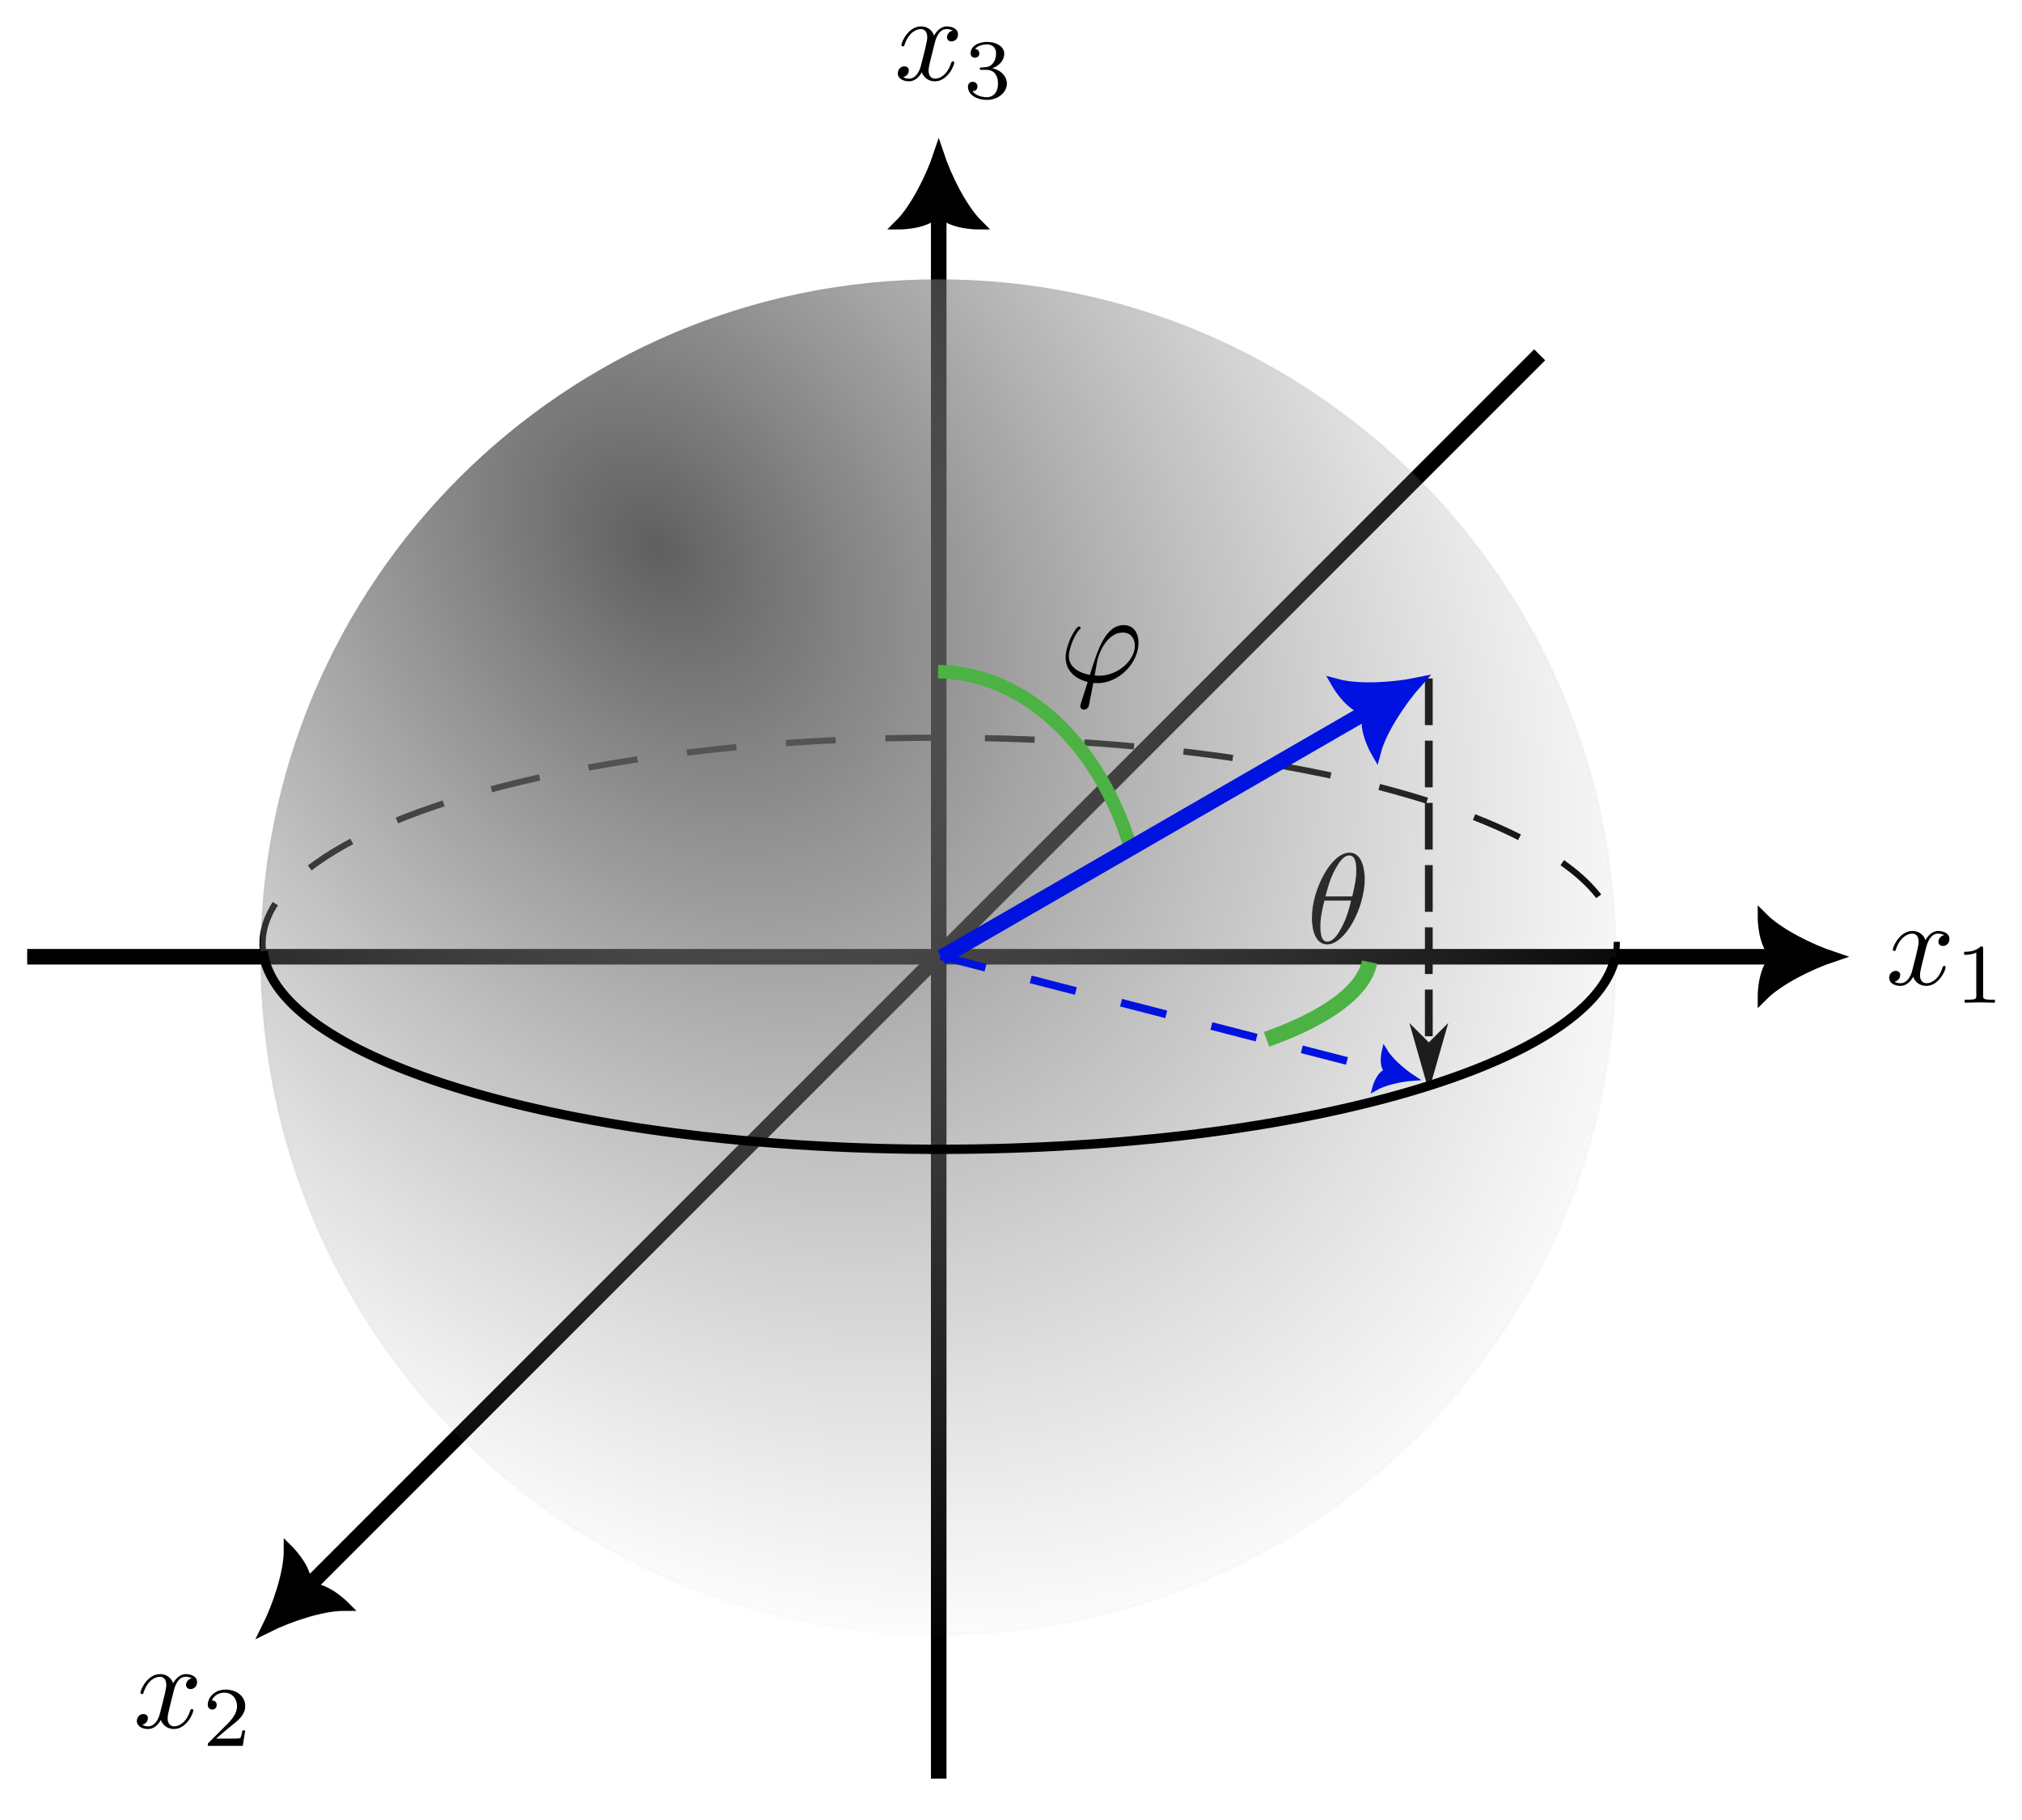
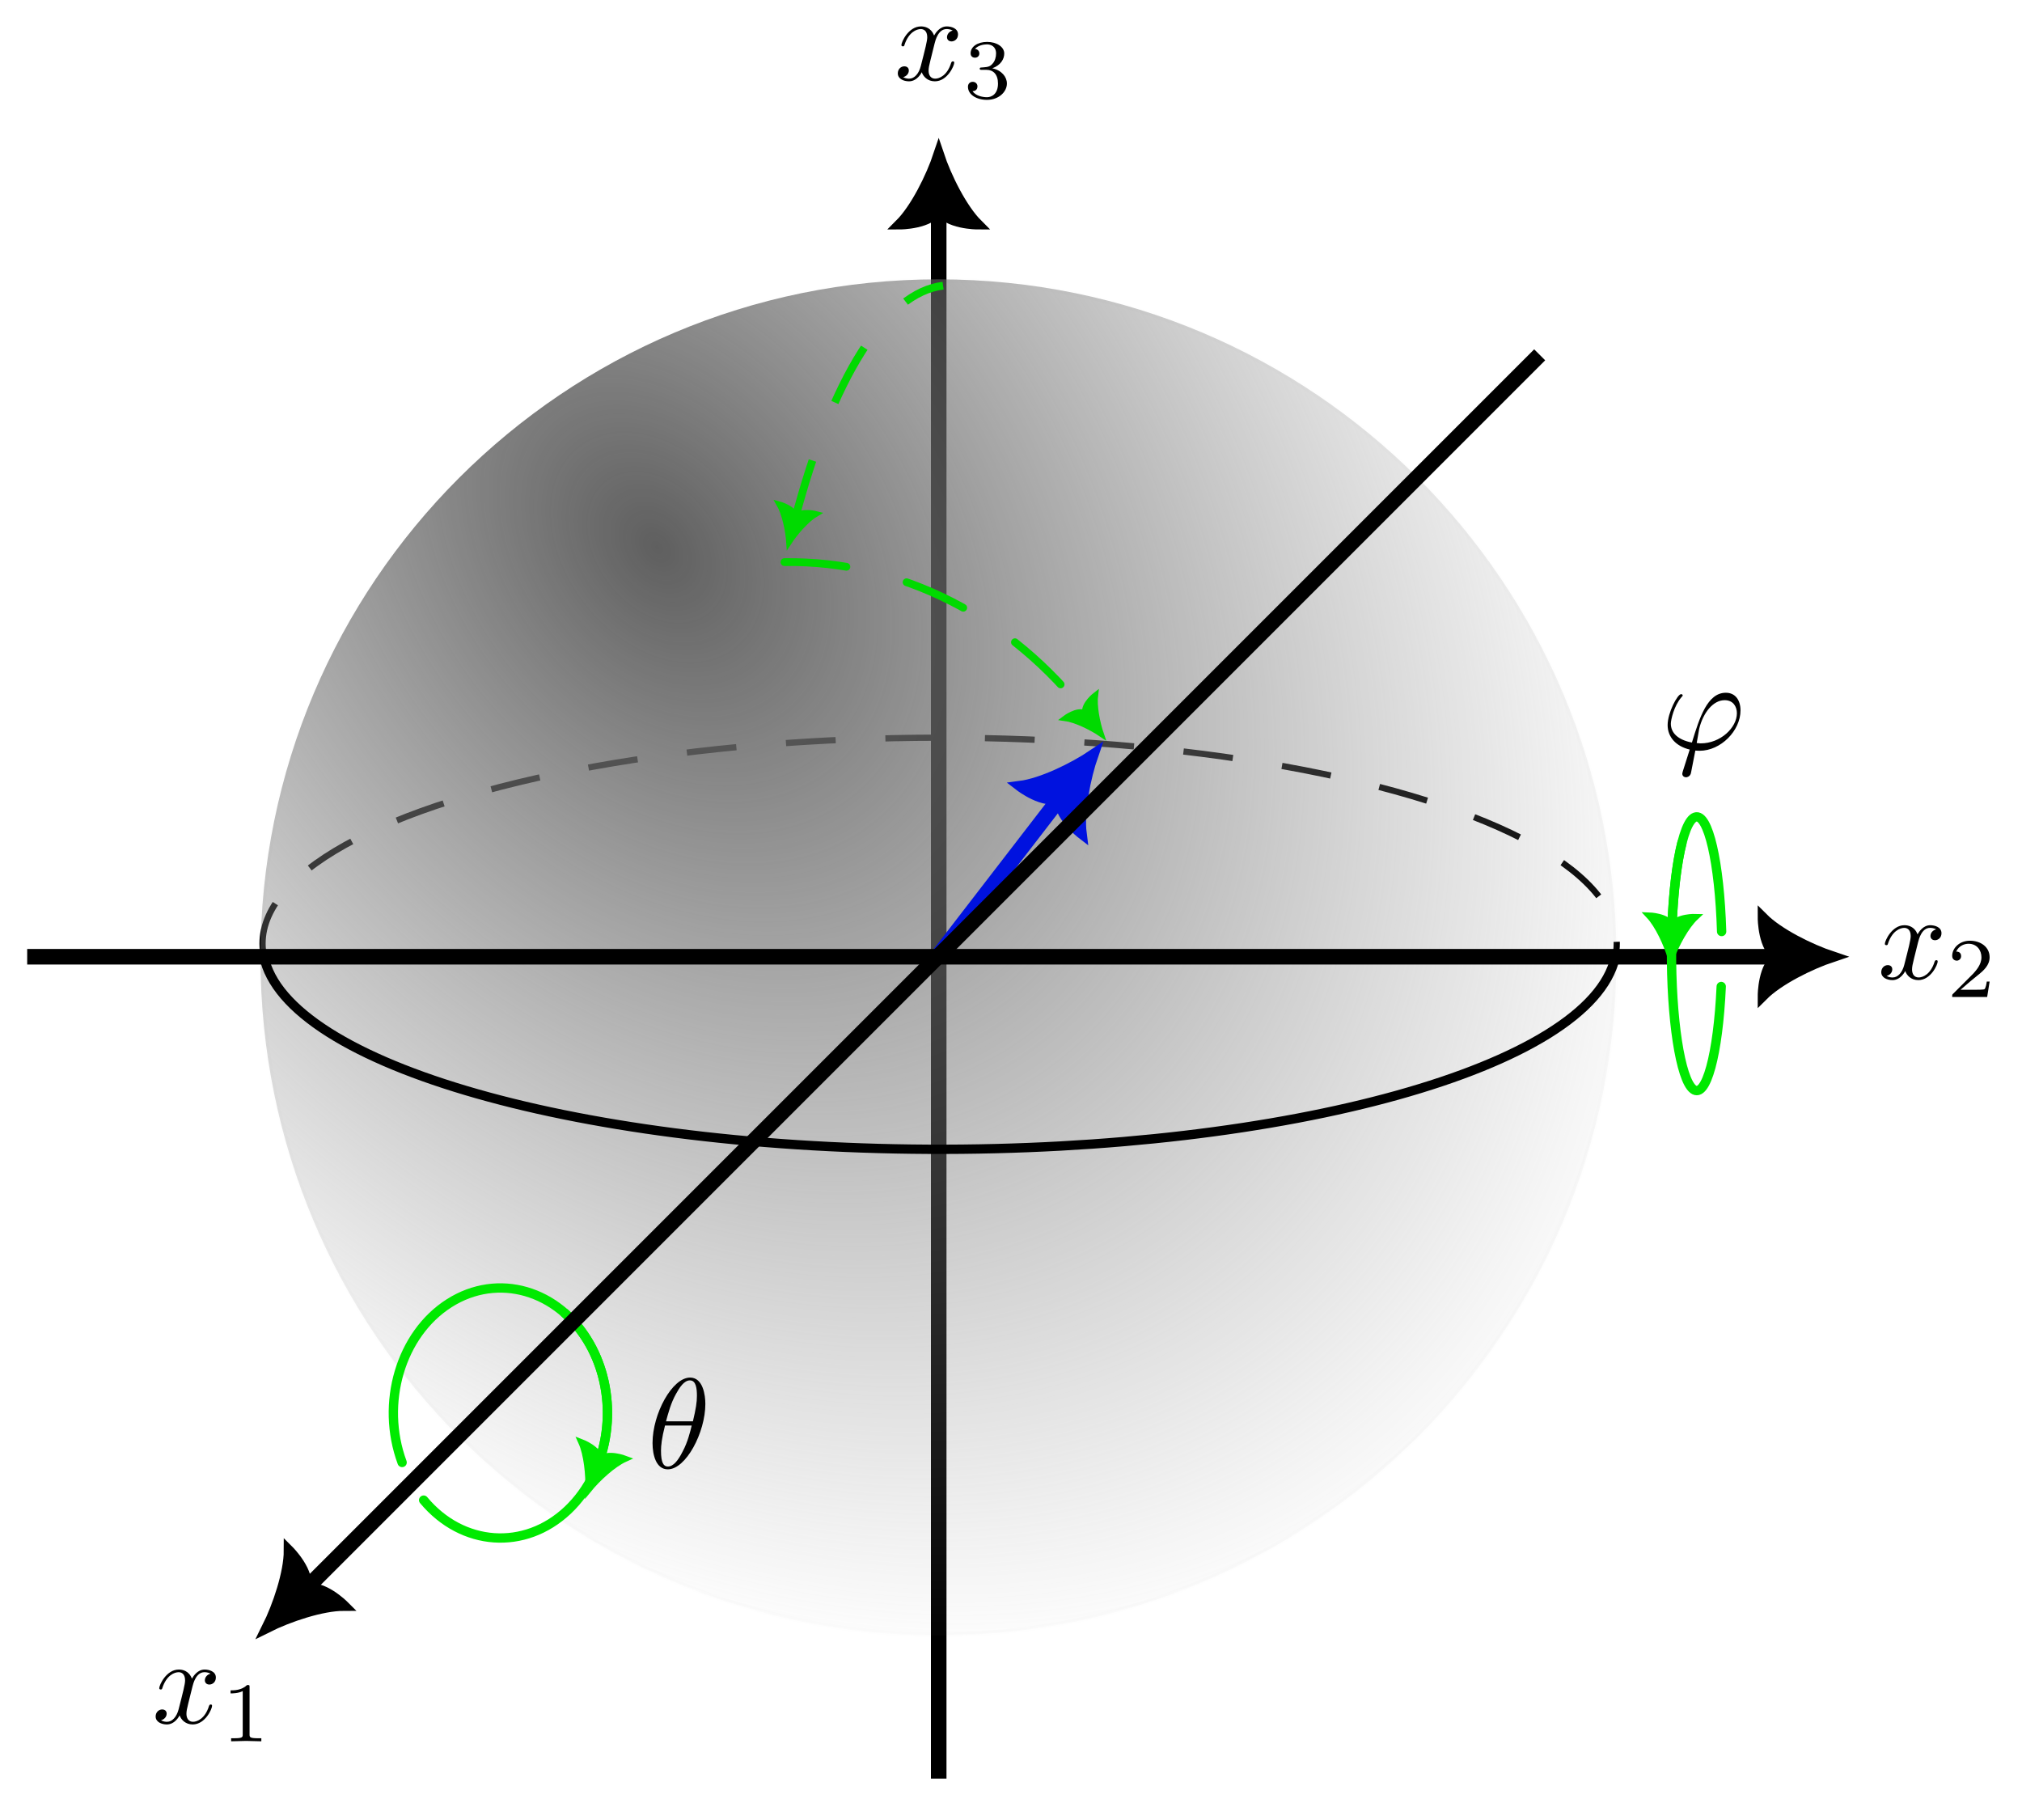
<svg xmlns="http://www.w3.org/2000/svg" xmlns:xlink="http://www.w3.org/1999/xlink" width="130mm" height="117mm" viewBox="0 0 130 117" version="1.1" id="svg1">
  <defs id="defs1">
-     <marker style="overflow:visible" id="DartArrow" refX="0" refY="0" orient="auto-start-reverse" markerWidth="1" markerHeight="1" viewBox="0 0 1 1" preserveAspectRatio="xMidYMid">
-       <path style="fill:context-stroke;fill-rule:evenodd;stroke:none" d="M 0,0 5,-5 -12.5,0 5,5 Z" transform="scale(-0.5)" id="path18" />
-     </marker>
    <linearGradient id="linearGradient8">
      <stop style="stop-color:#000000;stop-opacity:1;" offset="0" id="stop9" />
      <stop style="stop-color:#000000;stop-opacity:0;" offset="1" id="stop10" />
    </linearGradient>
    <linearGradient id="linearGradient7">
      <stop style="stop-color:#5f5f5f;stop-opacity:1;" offset="0" id="stop7" />
      <stop style="stop-color:#8d8d8d;stop-opacity:0;" offset="1" id="stop8" />
    </linearGradient>
    <marker style="overflow:visible" id="marker5" refX="0" refY="0" orient="auto-start-reverse" markerWidth="1" markerHeight="1" viewBox="0 0 1 1" preserveAspectRatio="xMidYMid">
      <path transform="scale(0.5)" style="fill:context-stroke;fill-rule:evenodd;stroke:context-stroke;stroke-width:1pt" d="m 6,0 c -3,1 -7,3 -9,5 0,0 0,-4 2,-5 -2,-1 -2,-5 -2,-5 2,2 6,4 9,5 z" id="path5" />
    </marker>
    <marker style="overflow:visible" id="ArrowTriangleStylized" refX="0" refY="0" orient="auto-start-reverse" markerWidth="1" markerHeight="1" viewBox="0 0 1 1" preserveAspectRatio="xMidYMid">
      <path transform="scale(0.5)" style="fill:context-stroke;fill-rule:evenodd;stroke:context-stroke;stroke-width:1pt" d="m 6,0 c -3,1 -7,3 -9,5 0,0 0,-4 2,-5 -2,-1 -2,-5 -2,-5 2,2 6,4 9,5 z" id="path4" />
    </marker>
    <radialGradient xlink:href="#linearGradient7" id="radialGradient8" cx="65.759" cy="80.165" fx="65.759" fy="80.165" r="43.839" gradientUnits="userSpaceOnUse" gradientTransform="matrix(1.115857,1.429936,-1.031616,0.8050259,51.57081,-123.3714)" />
    <radialGradient xlink:href="#linearGradient8" id="radialGradient10" cx="84.403" cy="106.194" fx="84.403" fy="106.194" r="43.789" gradientUnits="userSpaceOnUse" gradientTransform="translate(-24.06683,-44.64709)" />
  </defs>
  <g id="layer1">
-     <path style="fill:#ffd42a;stroke:#000000;stroke-width:1;stroke-dasharray:none;stroke-opacity:1;marker-start:url(#marker5)" d="M 19.284,102.515 98.99,22.81" id="path3" />
-     <path style="fill:#ffd42a;stroke:#000000;stroke-width:1;stroke-dasharray:none;stroke-opacity:1;marker-end:url(#ArrowTriangleStylized)" d="M 1.748,61.505 H 114.842" id="path2" />
+     <path style="fill:none;fill-opacity:1;stroke:#000000;stroke-width:0.4;stroke-dasharray:3.2, 3.2;stroke-dashoffset:0;stroke-opacity:1" id="path13" d="M 16.907,61.122 A 43.532,13.23 0 0 1 38.179,49.279 43.532,13.23 0 0 1 82.574,49.266 43.532,13.23 0 0 1 103.921,61.096" />
    <path style="fill:#ffd42a;stroke:#000000;stroke-width:1;stroke-dasharray:none;stroke-opacity:1;marker-start:url(#ArrowTriangleStylized)" d="M 60.352,12.917 V 114.338" id="path1" />
-     <path style="fill:none;fill-opacity:1;stroke:#000000;stroke-width:0.4;stroke-dasharray:3.2, 3.2;stroke-dashoffset:0;stroke-opacity:1" id="path13" d="M 16.907,61.122 A 43.532,13.23 0 0 1 38.179,49.279 43.532,13.23 0 0 1 82.574,49.266 43.532,13.23 0 0 1 103.921,61.096" />
-     <path style="fill:none;fill-opacity:1;stroke:#000000;stroke-width:0.5;stroke-dasharray:3, 1;stroke-dashoffset:0;stroke-opacity:1;marker-end:url(#DartArrow)" d="M 91.862,43.615 V 67.012" id="path14" />
-     <g transform="matrix(2.216247,0,0,2.216247,121.4615,59.84846)" id="g8">
+     <g transform="matrix(2.216247,0,0,2.216247,10.00604,107.3273)" id="g8">
      <g id="surface1" transform="matrix(0.352778,0,0,0.352778,-0.807817,-0.661723)">
        <g style="fill:#000000;fill-opacity:1" id="g5">
          <g id="use4" transform="translate(1.993,6.282)">
            <path style="stroke:none" d="M 3.328,-3.016 C 3.391,-3.266 3.625,-4.188 4.312,-4.188 c 0.047,0 0.297,0 0.5,0.125 C 4.531,-4 4.344,-3.766 4.344,-3.516 c 0,0.156 0.109,0.344 0.375,0.344 0.219,0 0.531,-0.172 0.531,-0.578 0,-0.516 -0.578,-0.656 -0.922,-0.656 -0.578,0 -0.922,0.531 -1.047,0.75 -0.25,-0.656 -0.781,-0.75 -1.078,-0.75 -1.031,0 -1.609,1.281 -1.609,1.531 0,0.109 0.109,0.109 0.125,0.109 0.078,0 0.109,-0.031 0.125,-0.109 0.344,-1.062 1,-1.312 1.344,-1.312 0.188,0 0.531,0.094 0.531,0.672 0,0.312 -0.172,0.969 -0.531,2.375 -0.156,0.609 -0.516,1.031 -0.953,1.031 -0.062,0 -0.281,0 -0.5,-0.125 0.25,-0.062 0.469,-0.266 0.469,-0.547 0,-0.266 -0.219,-0.344 -0.359,-0.344 -0.312,0 -0.547,0.25 -0.547,0.578 0,0.453 0.484,0.656 0.922,0.656 0.672,0 1.031,-0.703 1.047,-0.75 0.125,0.359 0.484,0.75 1.078,0.75 1.031,0 1.594,-1.281 1.594,-1.531 0,-0.109 -0.078,-0.109 -0.109,-0.109 -0.094,0 -0.109,0.047 -0.141,0.109 -0.328,1.078 -1,1.312 -1.312,1.312 -0.391,0 -0.547,-0.312 -0.547,-0.656 0,-0.219 0.047,-0.438 0.156,-0.875 z m 0,0" id="path7" />
          </g>
        </g>
        <g style="fill:#000000;fill-opacity:1" id="g6">
          <g id="use5" transform="translate(7.686,7.776)">
            <path style="stroke:none" d="m 2.328,-4.438 c 0,-0.188 0,-0.188 -0.203,-0.188 -0.453,0.438 -1.078,0.438 -1.359,0.438 v 0.25 c 0.156,0 0.625,0 1,-0.188 v 3.547 c 0,0.234 0,0.328 -0.688,0.328 H 0.812 V 0 c 0.125,0 0.984,-0.031 1.234,-0.031 0.219,0 1.094,0.031 1.25,0.031 V -0.25 H 3.031 c -0.703,0 -0.703,-0.094 -0.703,-0.328 z m 0,0" id="path8" />
          </g>
        </g>
      </g>
    </g>
-     <g transform="matrix(2.216247,0,0,2.216247,8.79766,107.6207)" id="g19">
+     <g transform="matrix(2.216247,0,0,2.216247,120.9505,59.4778)" id="g19">
      <g id="g18" transform="matrix(0.352778,0,0,0.352778,-0.807817,-0.661723)">
        <g style="fill:#000000;fill-opacity:1" id="g10">
          <g id="g9" transform="translate(1.993,6.282)">
            <path style="stroke:none" d="M 3.328,-3.016 C 3.391,-3.266 3.625,-4.188 4.312,-4.188 c 0.047,0 0.297,0 0.5,0.125 C 4.531,-4 4.344,-3.766 4.344,-3.516 c 0,0.156 0.109,0.344 0.375,0.344 0.219,0 0.531,-0.172 0.531,-0.578 0,-0.516 -0.578,-0.656 -0.922,-0.656 -0.578,0 -0.922,0.531 -1.047,0.75 -0.25,-0.656 -0.781,-0.75 -1.078,-0.75 -1.031,0 -1.609,1.281 -1.609,1.531 0,0.109 0.109,0.109 0.125,0.109 0.078,0 0.109,-0.031 0.125,-0.109 0.344,-1.062 1,-1.312 1.344,-1.312 0.188,0 0.531,0.094 0.531,0.672 0,0.312 -0.172,0.969 -0.531,2.375 -0.156,0.609 -0.516,1.031 -0.953,1.031 -0.062,0 -0.281,0 -0.5,-0.125 0.25,-0.062 0.469,-0.266 0.469,-0.547 0,-0.266 -0.219,-0.344 -0.359,-0.344 -0.312,0 -0.547,0.25 -0.547,0.578 0,0.453 0.484,0.656 0.922,0.656 0.672,0 1.031,-0.703 1.047,-0.75 0.125,0.359 0.484,0.75 1.078,0.75 1.031,0 1.594,-1.281 1.594,-1.531 0,-0.109 -0.078,-0.109 -0.109,-0.109 -0.094,0 -0.109,0.047 -0.141,0.109 -0.328,1.078 -1,1.312 -1.312,1.312 -0.391,0 -0.547,-0.312 -0.547,-0.656 0,-0.219 0.047,-0.438 0.156,-0.875 z m 0,0" id="path9" />
          </g>
        </g>
        <g style="fill:#000000;fill-opacity:1" id="g17">
          <g id="g16" transform="translate(7.686,7.776)">
            <path style="stroke:none" d="M 3.516,-1.266 H 3.281 c -0.016,0.156 -0.094,0.562 -0.188,0.625 C 3.047,-0.594 2.516,-0.594 2.406,-0.594 H 1.125 c 0.734,-0.641 0.984,-0.844 1.391,-1.172 0.516,-0.406 1,-0.844 1,-1.5 0,-0.844 -0.734,-1.359 -1.625,-1.359 -0.859,0 -1.453,0.609 -1.453,1.25 0,0.344 0.297,0.391 0.375,0.391 0.156,0 0.359,-0.125 0.359,-0.375 0,-0.125 -0.047,-0.375 -0.406,-0.375 C 0.984,-4.219 1.453,-4.375 1.781,-4.375 c 0.703,0 1.062,0.547 1.062,1.109 0,0.609 -0.438,1.078 -0.656,1.328 L 0.516,-0.266 C 0.438,-0.203 0.438,-0.188 0.438,0 h 2.875 z m 0,0" id="path16" />
          </g>
        </g>
      </g>
    </g>
    <g transform="matrix(2.216247,0,0,2.216247,57.72125,1.697546)" id="g25">
      <g id="g24" transform="matrix(0.352778,0,0,0.352778,-0.807817,-0.661723)">
        <g style="fill:#000000;fill-opacity:1" id="g21">
          <g id="g20" transform="translate(1.993,6.282)">
            <path style="stroke:none" d="M 3.328,-3.016 C 3.391,-3.266 3.625,-4.188 4.312,-4.188 c 0.047,0 0.297,0 0.5,0.125 C 4.531,-4 4.344,-3.766 4.344,-3.516 c 0,0.156 0.109,0.344 0.375,0.344 0.219,0 0.531,-0.172 0.531,-0.578 0,-0.516 -0.578,-0.656 -0.922,-0.656 -0.578,0 -0.922,0.531 -1.047,0.75 -0.25,-0.656 -0.781,-0.75 -1.078,-0.75 -1.031,0 -1.609,1.281 -1.609,1.531 0,0.109 0.109,0.109 0.125,0.109 0.078,0 0.109,-0.031 0.125,-0.109 0.344,-1.062 1,-1.312 1.344,-1.312 0.188,0 0.531,0.094 0.531,0.672 0,0.312 -0.172,0.969 -0.531,2.375 -0.156,0.609 -0.516,1.031 -0.953,1.031 -0.062,0 -0.281,0 -0.5,-0.125 0.25,-0.062 0.469,-0.266 0.469,-0.547 0,-0.266 -0.219,-0.344 -0.359,-0.344 -0.312,0 -0.547,0.25 -0.547,0.578 0,0.453 0.484,0.656 0.922,0.656 0.672,0 1.031,-0.703 1.047,-0.75 0.125,0.359 0.484,0.75 1.078,0.75 1.031,0 1.594,-1.281 1.594,-1.531 0,-0.109 -0.078,-0.109 -0.109,-0.109 -0.094,0 -0.109,0.047 -0.141,0.109 -0.328,1.078 -1,1.312 -1.312,1.312 -0.391,0 -0.547,-0.312 -0.547,-0.656 0,-0.219 0.047,-0.438 0.156,-0.875 z m 0,0" id="path19" />
          </g>
        </g>
        <g style="fill:#000000;fill-opacity:1" id="g23">
          <g id="g22" transform="translate(7.686,7.776)">
            <path style="stroke:none" d="m 1.906,-2.328 c 0.547,0 0.938,0.375 0.938,1.125 0,0.859 -0.516,1.125 -0.906,1.125 -0.281,0 -0.906,-0.078 -1.188,-0.5 0.328,0 0.406,-0.234 0.406,-0.391 0,-0.219 -0.172,-0.375 -0.391,-0.375 -0.188,0 -0.391,0.125 -0.391,0.406 0,0.656 0.719,1.078 1.562,1.078 0.969,0 1.641,-0.656 1.641,-1.344 0,-0.547 -0.438,-1.094 -1.203,-1.25 0.719,-0.266 0.984,-0.781 0.984,-1.219 0,-0.547 -0.625,-0.953 -1.406,-0.953 -0.766,0 -1.359,0.375 -1.359,0.938 0,0.234 0.156,0.359 0.359,0.359 0.219,0 0.359,-0.156 0.359,-0.344 0,-0.203 -0.141,-0.359 -0.359,-0.375 0.25,-0.297 0.719,-0.375 0.984,-0.375 0.312,0 0.75,0.156 0.75,0.75 0,0.297 -0.094,0.625 -0.281,0.828 -0.219,0.266 -0.422,0.281 -0.766,0.312 -0.172,0.016 -0.188,0.016 -0.219,0.016 -0.016,0 -0.078,0.016 -0.078,0.094 0,0.094 0.062,0.094 0.188,0.094 z m 0,0" id="path21" />
          </g>
        </g>
      </g>
    </g>
-     <g transform="matrix(2.341696,0,0,2.341696,78.41763,63.151)" id="g27">
+     <path id="path6" style="fill:url(#radialGradient8);stroke:url(#radialGradient10);stroke-width:0.4;stroke-dasharray:none" d="M 60.336,17.957 A 43.589,43.589 0 0 0 16.746,61.547 43.589,43.589 0 0 0 60.336,105.136 43.589,43.589 0 0 0 103.925,61.547 43.589,43.589 0 0 0 60.336,17.957 Z" />
+     <path style="fill:none;fill-opacity:1;stroke:#000000;stroke-width:0.6;stroke-dasharray:none;stroke-opacity:1" id="path12" d="M 103.839,61.576 A 43.532,13.23 0 0 1 59.696,73.882 43.532,13.23 0 0 1 16.91,61.141" />
+     <g transform="matrix(2.341696,0,0,2.341696,107.2166,44.53345)" id="g31">
+       <g id="g30" transform="matrix(0.352778,0,0,0.352778,-0.879475,-0.661723)">
+         <g style="fill:#000000;fill-opacity:1" id="g29">
+           <g id="g28" transform="translate(1.993,6.282)">
+             <path style="stroke:none" d="M 1.688,1.688 C 1.656,1.828 1.641,1.844 1.641,1.891 c 0,0.219 0.188,0.281 0.297,0.281 0.047,0 0.266,-0.031 0.359,-0.266 C 2.328,1.828 2.375,1.5 2.656,0.094 c 0.078,0 0.156,0.016 0.328,0.016 1.656,0 3.188,-1.562 3.188,-3.141 0,-0.781 -0.391,-1.375 -1.141,-1.375 -1.438,0 -2.047,1.938 -2.641,3.875 C 1.312,-0.734 0.75,-1.281 0.75,-2 c 0,-0.281 0.234,-1.375 0.828,-2.062 0.094,-0.094 0.094,-0.109 0.094,-0.141 0,-0.031 -0.031,-0.094 -0.125,-0.094 -0.281,0 -1.047,1.453 -1.047,2.406 0,0.938 0.656,1.656 1.719,1.906 z m 1.391,-2.156 c -0.094,0 -0.109,0 -0.188,-0.016 -0.125,0 -0.125,0 -0.125,-0.031 0,-0.016 0.172,-0.938 0.188,-1.078 0.312,-1.281 1.094,-2.234 1.984,-2.234 0.688,0 0.953,0.531 0.953,1.016 0,1.125 -1.281,2.344 -2.812,2.344 z m 0,0" id="path27" />
+           </g>
+         </g>
+       </g>
+     </g>
+     <path style="fill:#0000ff;fill-opacity:1;stroke:#0012df;stroke-width:1;stroke-dasharray:none;stroke-opacity:1;marker-end:url(#marker5)" d="M 60.287,61.493 68.469,50.873" id="path10" />
+     <path style="fill:none;fill-opacity:0.597;fill-rule:evenodd;stroke:#00ea00;stroke-width:0.6;stroke-linecap:round;stroke-dasharray:none;stroke-opacity:1" id="path22" d="m 25.853,94.016 a 6.881,8.036 0 0 1 3.033,-10.241 6.881,8.036 0 0 1 9.009,2.597 6.881,8.036 0 0 1 -1.395,10.713 6.881,8.036 0 0 1 -9.262,-0.649" />
+     <path style="fill:none;fill-opacity:0.597;fill-rule:evenodd;stroke:#00ea00;stroke-width:0.6;stroke-linecap:round;stroke-dasharray:none;stroke-opacity:1;marker-end:url(#ArrowTriangleStylized)" id="path24" d="m 36.317,84.42 a 6.881,8.036 0 0 1 2.149,9.668" />
+     <path style="fill:none;fill-opacity:1;stroke:#00da00;stroke-width:0.5;stroke-dasharray:4, 4;stroke-opacity:1;stroke-dashoffset:0;marker-start:url(#ArrowTriangleStylized)" id="path28" d="M 33.438,-51.098 A 43.532,13.23 0 0 1 18.365,-60.63" transform="rotate(90)" />
+     <path style="fill:none;fill-opacity:0.597;fill-rule:evenodd;stroke:#00da00;stroke-width:0.5;stroke-linecap:round;stroke-dasharray:4, 4;stroke-dashoffset:0;stroke-opacity:1;marker-end:url(#ArrowTriangleStylized)" id="path29" d="m 50.434,36.135 a 25.264,28.432 0 0 1 19.463,9.882" />
+     <path style="fill:#ffd42a;stroke:#000000;stroke-width:1;stroke-dasharray:none;stroke-opacity:1;marker-start:url(#marker5)" d="M 19.284,102.515 98.99,22.81" id="path3" />
+     <path style="fill:#ffd42a;stroke:#000000;stroke-width:1;stroke-dasharray:none;stroke-opacity:1;marker-end:url(#ArrowTriangleStylized)" d="M 1.748,61.505 H 114.842" id="path2" />
+     <path style="fill:none;fill-opacity:0.597;fill-rule:evenodd;stroke:#00e900;stroke-width:0.6;stroke-linecap:round;stroke-dasharray:none;stroke-opacity:1;marker-start:url(#ArrowTriangleStylized)" id="path23" d="m 107.489,59.802 a 1.622,8.799 0 0 1 0.646,-5.616" />
+     <path style="fill:none;fill-opacity:0.597;fill-rule:evenodd;stroke:#00e900;stroke-width:0.6;stroke-linecap:round;stroke-dasharray:none;stroke-opacity:1" id="path20" d="m 110.662,63.418 a 1.622,8.799 0 0 1 -1.802,6.605 1.622,8.799 0 0 1 -1.393,-9.06 1.622,8.799 0 0 1 1.521,-8.435 1.622,8.799 0 0 1 1.7,7.356" />
+     <g transform="matrix(2.341696,0,0,2.341696,36.02466,96.89647)" id="g27">
      <g id="g26" transform="matrix(0.352778,0,0,0.352778,1.680323,-4.22395)">
        <g style="fill:#000000;fill-opacity:1" id="g3">
          <g id="use2" transform="translate(1.993,8.911)">
            <path style="stroke:none" d="m 4.531,-4.984 c 0,-0.656 -0.172,-2.047 -1.188,-2.047 -1.391,0 -2.922,2.812 -2.922,5.094 0,0.938 0.281,2.047 1.188,2.047 1.406,0 2.922,-2.859 2.922,-5.094 z M 1.469,-3.625 C 1.641,-4.25 1.844,-5.047 2.25,-5.766 2.516,-6.25 2.875,-6.812 3.328,-6.812 c 0.484,0 0.547,0.641 0.547,1.203 0,0.5 -0.078,1 -0.312,1.984 z m 2,0.328 C 3.359,-2.844 3.156,-2 2.766,-1.281 c -0.344,0.688 -0.719,1.172 -1.156,1.172 -0.328,0 -0.531,-0.297 -0.531,-1.219 0,-0.422 0.062,-1 0.312,-1.969 z m 0,0" id="path25" />
          </g>
        </g>
      </g>
    </g>
-     <circle style="fill:url(#radialGradient8);stroke:url(#radialGradient10);stroke-width:0.4;stroke-dasharray:none" id="path6" cx="60.336" cy="61.547" r="43.589" />
-     <path style="fill:none;fill-opacity:1;stroke:#000000;stroke-width:0.6;stroke-dasharray:none;stroke-opacity:1" id="path12" d="M 103.839,61.576 A 43.532,13.23 0 0 1 59.696,73.882 43.532,13.23 0 0 1 16.91,61.141" />
-     <g transform="matrix(2.341696,0,0,2.341696,68.51035,40.18567)" id="g31">
-       <g id="g30" transform="matrix(0.352778,0,0,0.352778,-0.879475,-0.661723)">
-         <g style="fill:#000000;fill-opacity:1" id="g29">
-           <g id="g28" transform="translate(1.993,6.282)">
-             <path style="stroke:none" d="M 1.688,1.688 C 1.656,1.828 1.641,1.844 1.641,1.891 c 0,0.219 0.188,0.281 0.297,0.281 0.047,0 0.266,-0.031 0.359,-0.266 C 2.328,1.828 2.375,1.5 2.656,0.094 c 0.078,0 0.156,0.016 0.328,0.016 1.656,0 3.188,-1.562 3.188,-3.141 0,-0.781 -0.391,-1.375 -1.141,-1.375 -1.438,0 -2.047,1.938 -2.641,3.875 C 1.312,-0.734 0.75,-1.281 0.75,-2 c 0,-0.281 0.234,-1.375 0.828,-2.062 0.094,-0.094 0.094,-0.109 0.094,-0.141 0,-0.031 -0.031,-0.094 -0.125,-0.094 -0.281,0 -1.047,1.453 -1.047,2.406 0,0.938 0.656,1.656 1.719,1.906 z m 1.391,-2.156 c -0.094,0 -0.109,0 -0.188,-0.016 -0.125,0 -0.125,0 -0.125,-0.031 0,-0.016 0.172,-0.938 0.188,-1.078 0.312,-1.281 1.094,-2.234 1.984,-2.234 0.688,0 0.953,0.531 0.953,1.016 0,1.125 -1.281,2.344 -2.812,2.344 z m 0,0" id="path27" />
-           </g>
-         </g>
-       </g>
-     </g>
-     <path style="fill:none;fill-opacity:1;stroke:#4bb243;stroke-width:1;stroke-dasharray:none;stroke-opacity:1" id="path17" d="m 88.056,61.845 a 27.798,8.448 0 0 1 -6.625,4.968" />
-     <path style="fill:none;fill-opacity:1;stroke:#4bb243;stroke-width:0.866;stroke-dasharray:none;stroke-dashoffset:0;stroke-opacity:1" id="path15" d="M 60.309,43.178 A 13.51,18.164 0 0 1 72.716,54.565" />
-     <path style="fill:#0000ff;fill-opacity:1;stroke:#0012df;stroke-width:0.5;stroke-dasharray:3, 3;stroke-dashoffset:0;stroke-opacity:1;marker-end:url(#marker5)" d="m 60.456,61.461 28.97,7.473" id="path11" />
-     <path style="fill:#0000ff;fill-opacity:1;stroke:#0012df;stroke-width:1;stroke-dasharray:none;stroke-opacity:1;marker-end:url(#marker5)" d="M 60.522,61.55 88.506,45.393" id="path10" />
  </g>
</svg>
